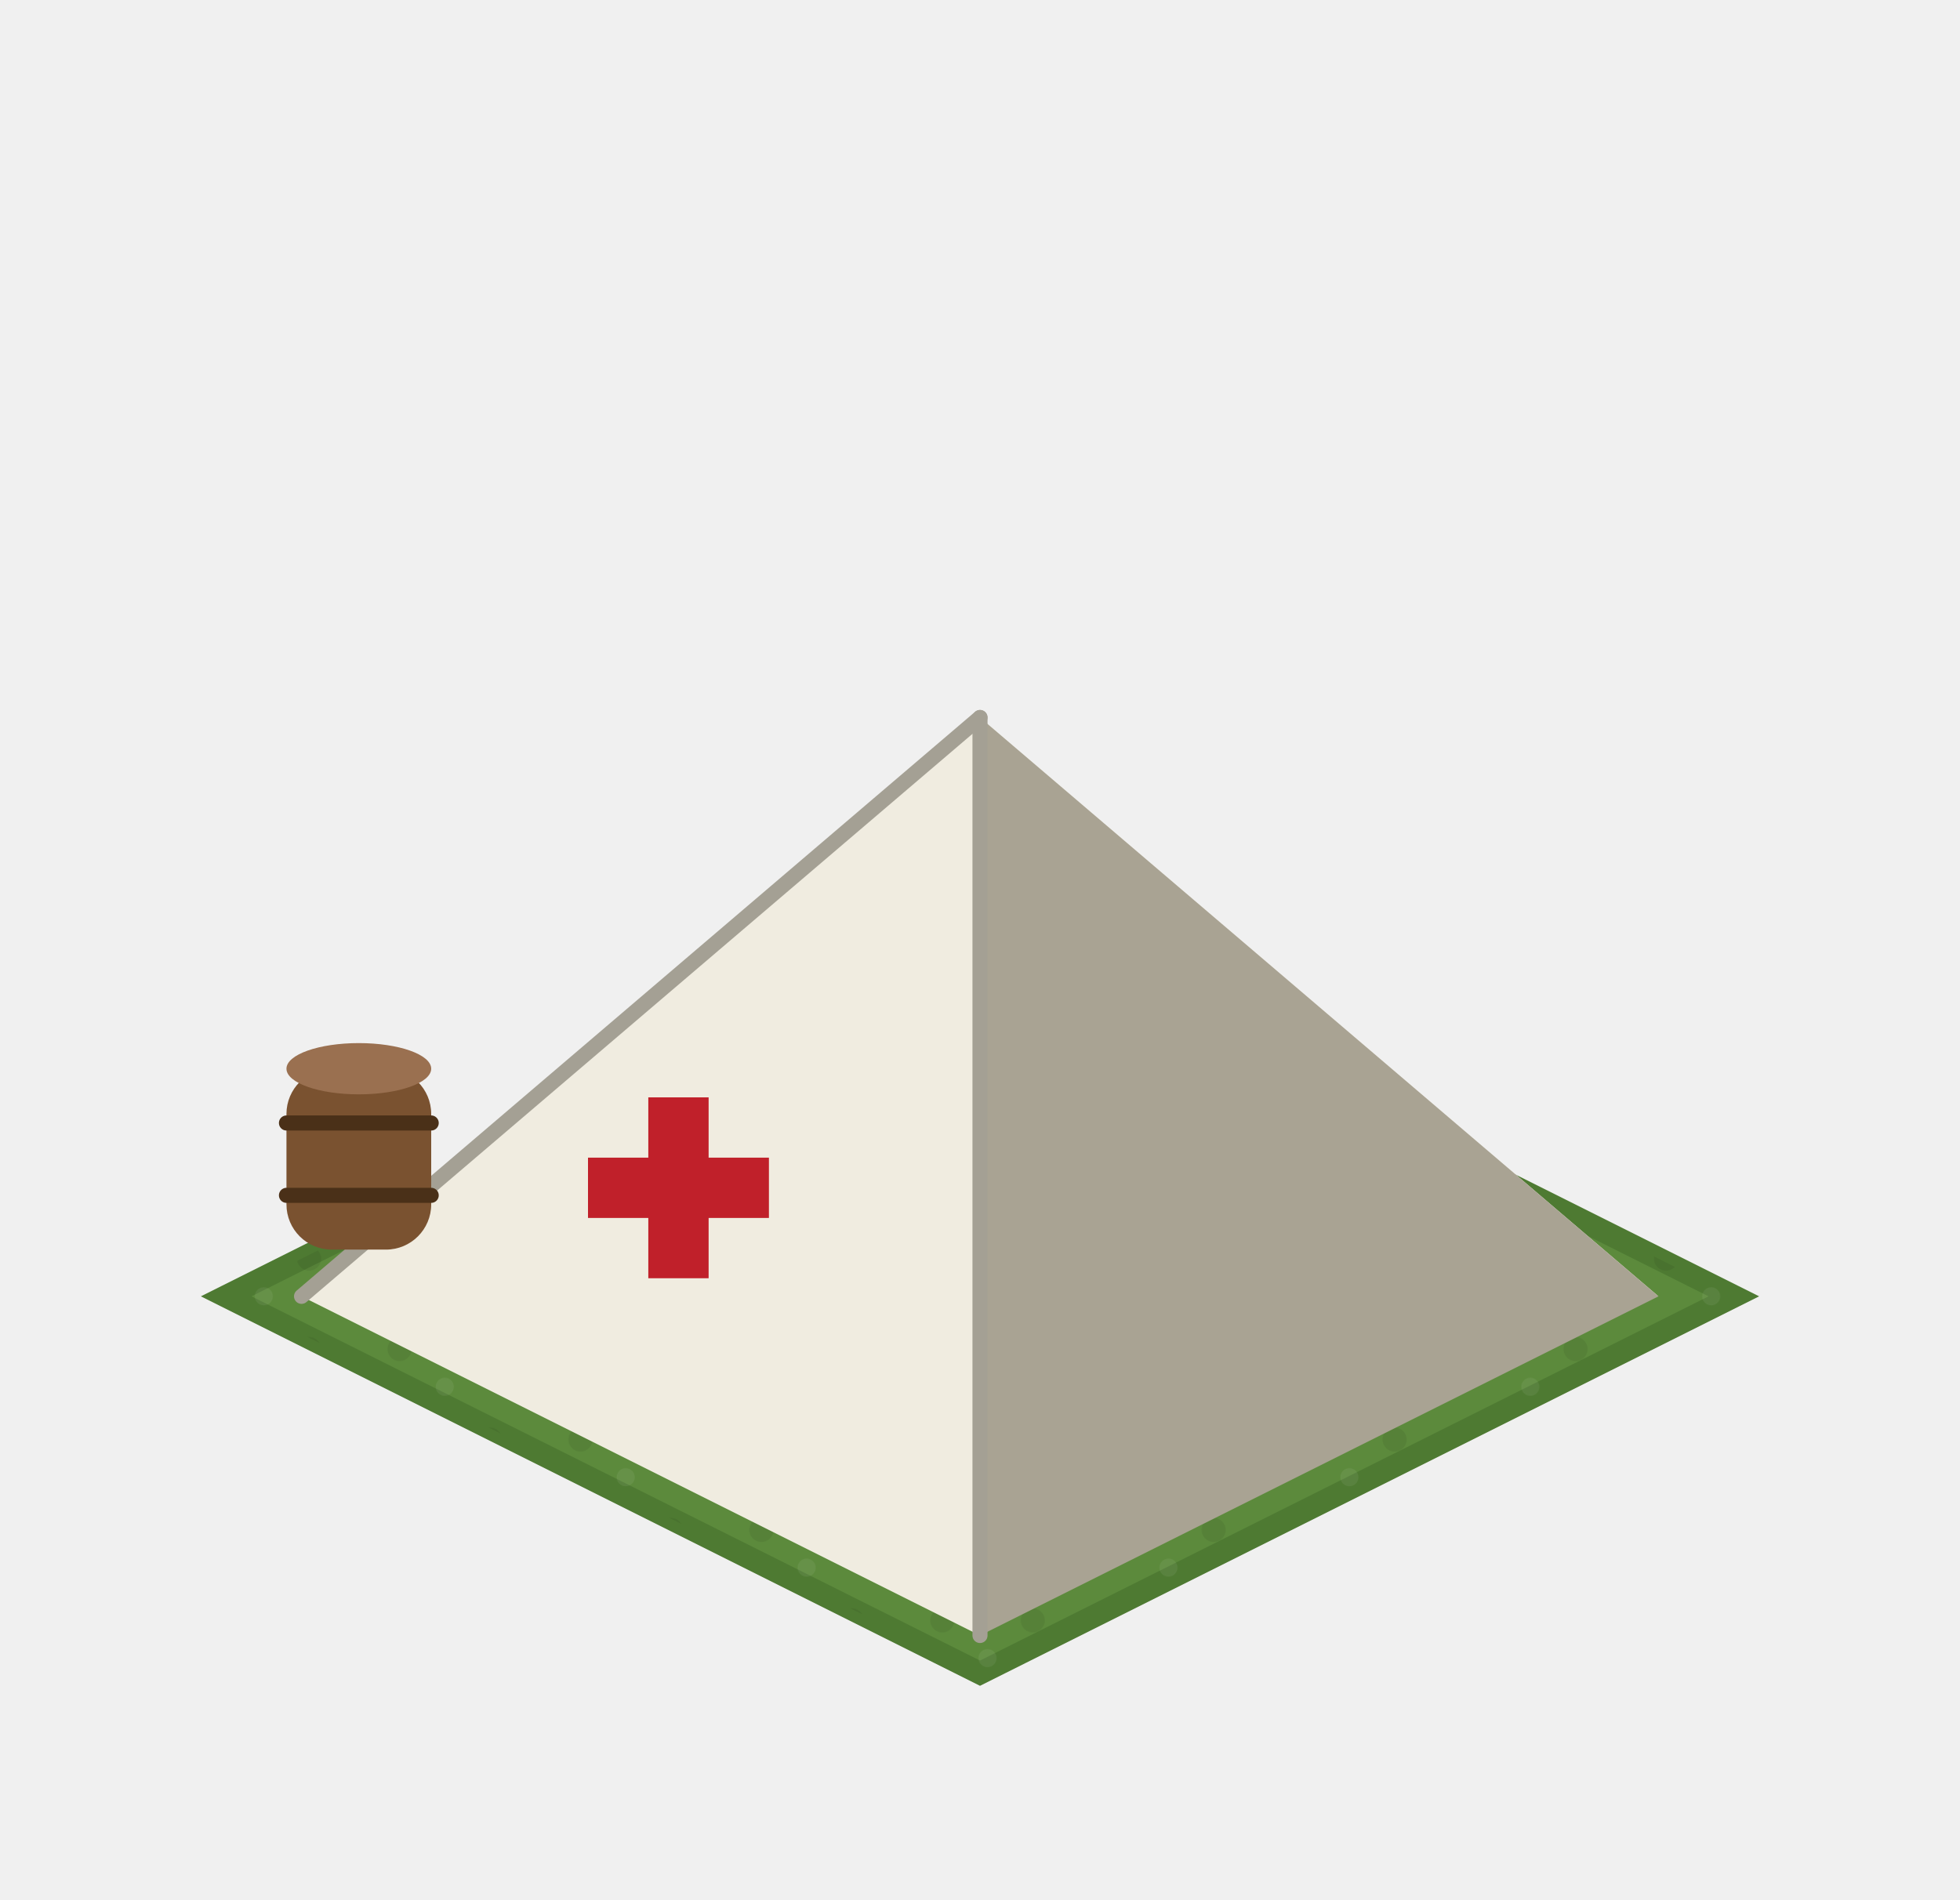
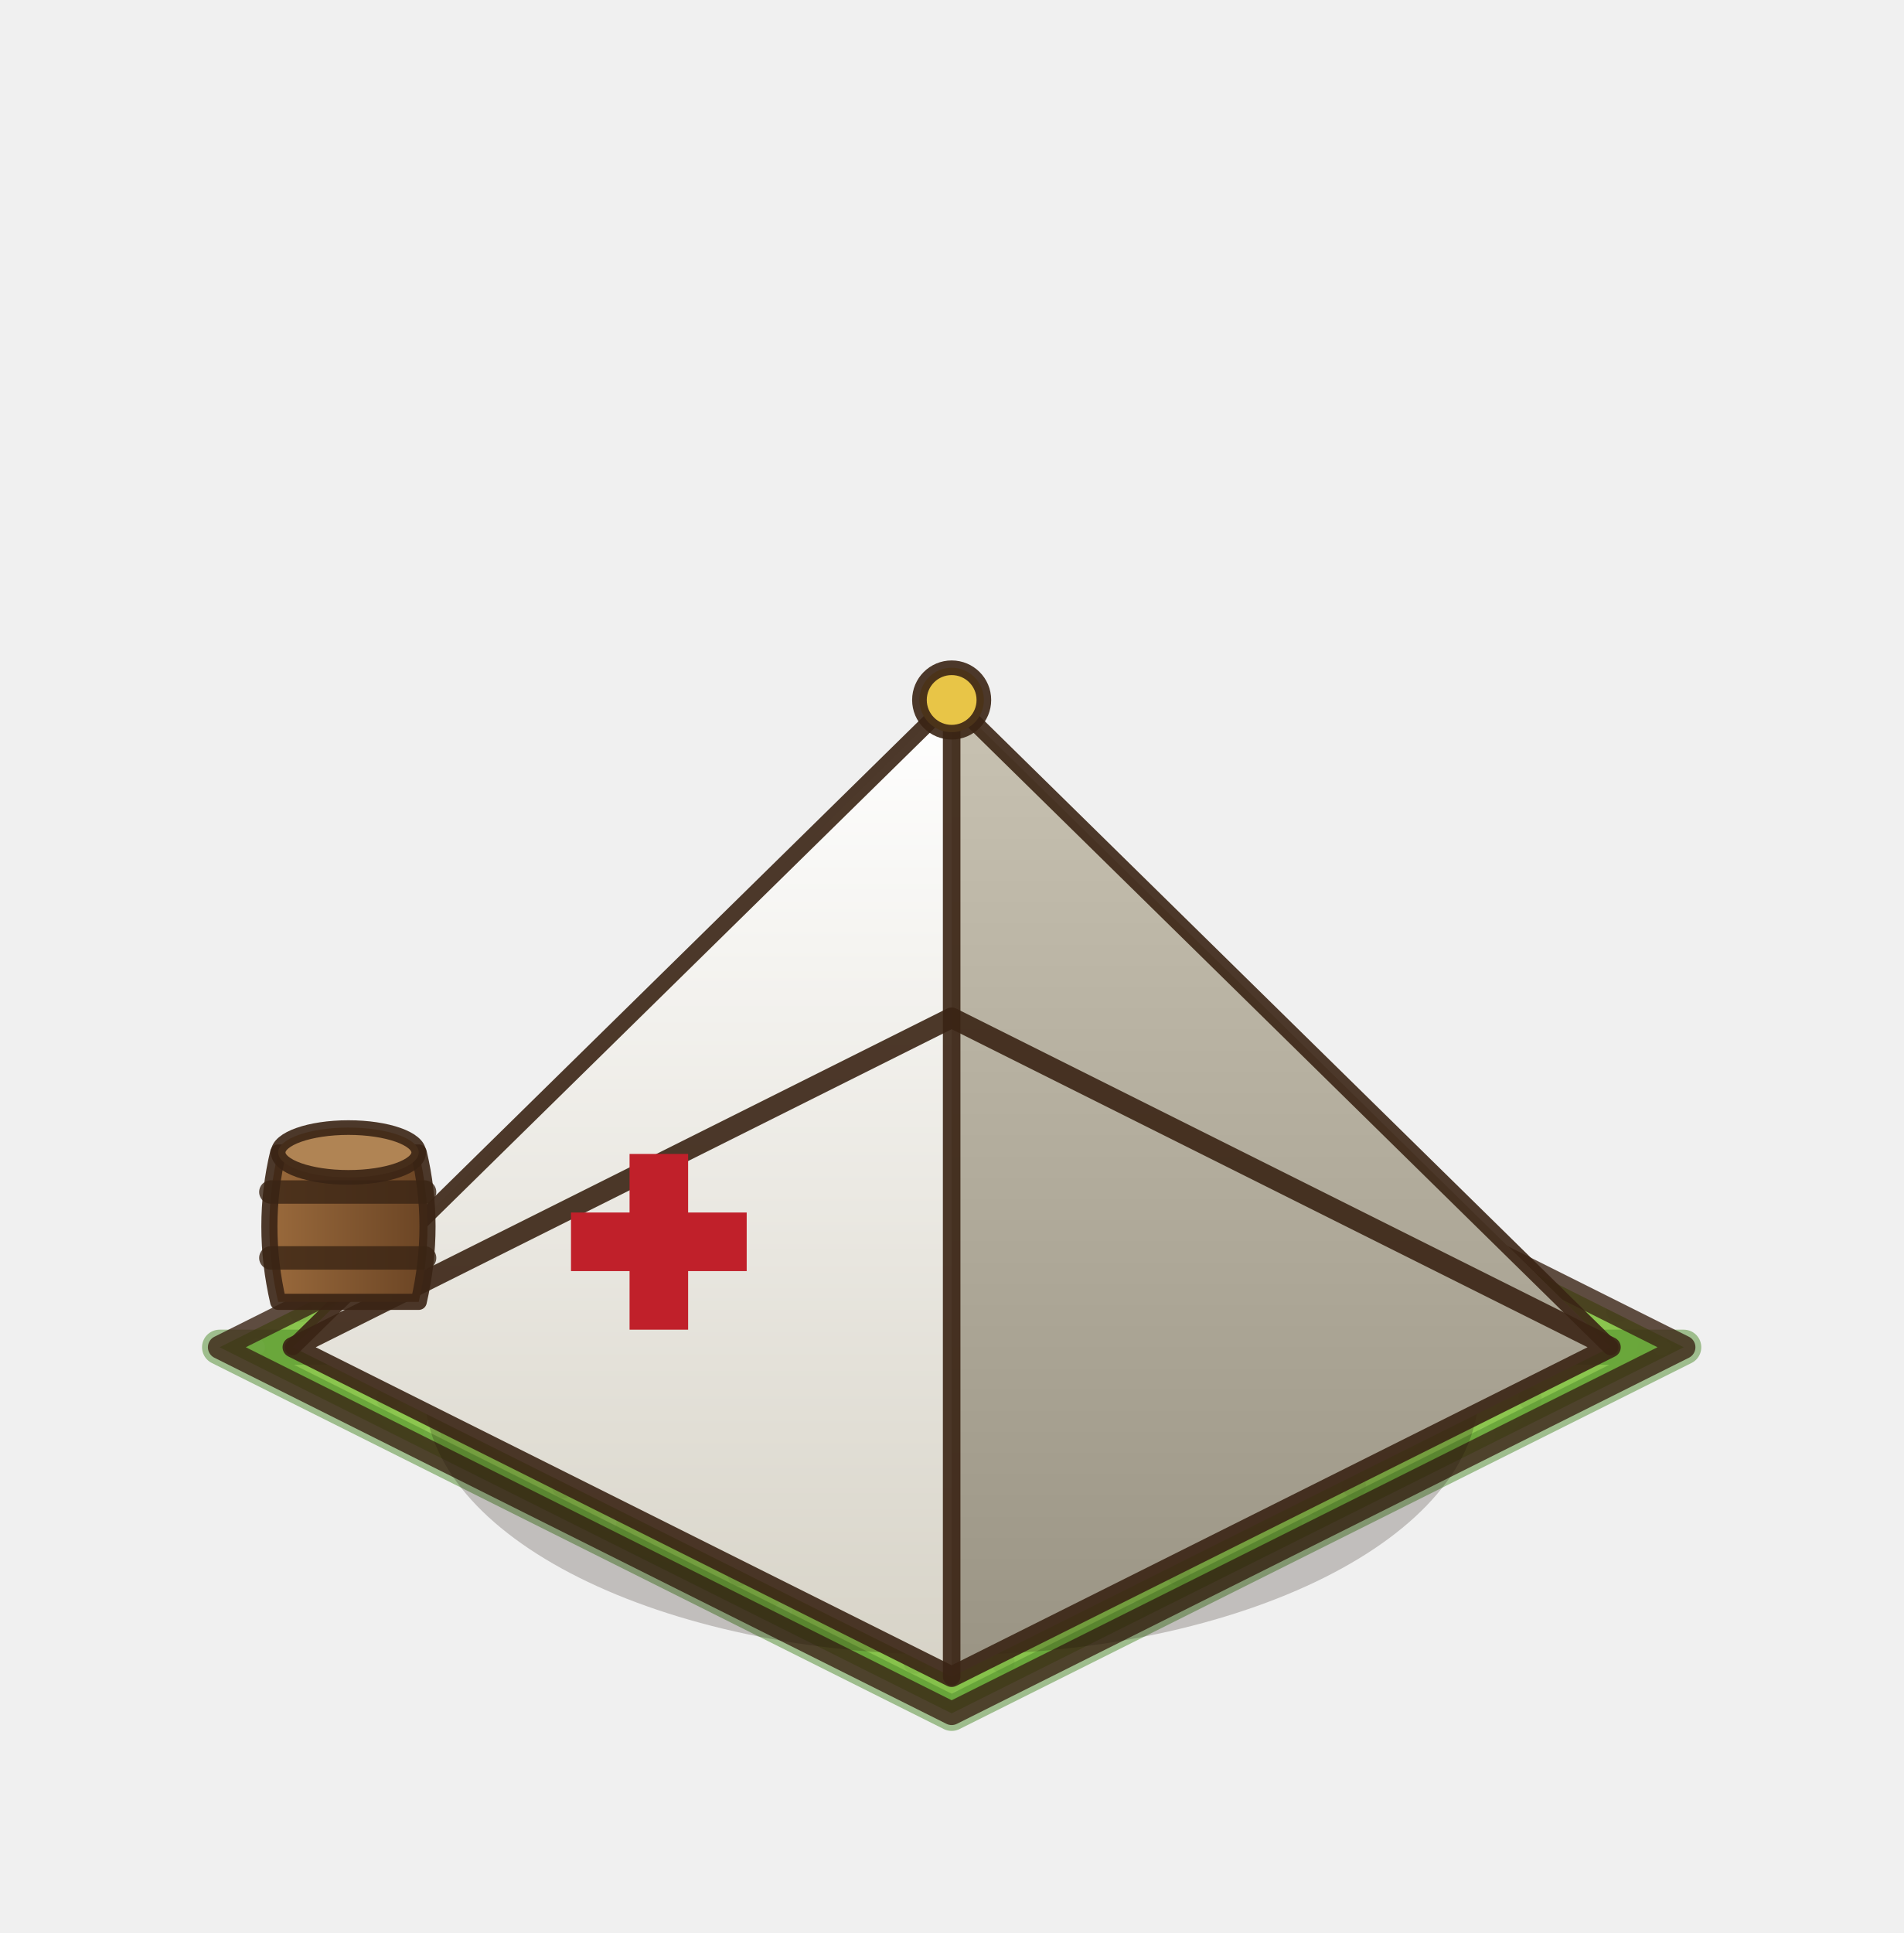
- <svg xmlns="http://www.w3.org/2000/svg" viewBox="35 -16 130 126" width="130" height="126" shape-rendering="geometricPrecision">
+ <svg xmlns="http://www.w3.org/2000/svg" viewBox="35 -22 130 132" width="130" height="132" shape-rendering="geometricPrecision">
  <defs>
    <pattern id="gtex" width="6" height="6" patternUnits="userSpaceOnUse">
      <circle cx="1.5" cy="1.5" r="0.8" fill="#000" opacity="0.18" />
      <circle cx="4.5" cy="4" r="0.6" fill="#fff" opacity="0.18" />
    </pattern>
    <pattern id="stripes" width="8" height="8" patternUnits="userSpaceOnUse" patternTransform="rotate(45)">
      <rect width="4" height="8" fill="#fff" opacity="0.35" />
    </pattern>
+     <pattern id="stonetex" width="12" height="7" patternUnits="userSpaceOnUse">
+       <path d="M0,3.5 h12 M6,0 v3.5 M0,3.5 v3.5 M12,3.5 v3.5" stroke="#000" stroke-width="0.9" fill="none" opacity="0.16" />
+     </pattern>
+     <pattern id="planktex" width="12" height="5" patternUnits="userSpaceOnUse">
+       <path d="M0,2.5 h12" stroke="#000" stroke-width="0.9" opacity="0.18" />
+       <path d="M0,4.6 h12" stroke="#fff" stroke-width="0.6" opacity="0.12" />
+     </pattern>
  </defs>
-   <polygon points="100,45 150,70 100,95 50,70" fill="#5c8a3c" />
-   <polygon points="100,45 150,70 100,95 50,70" fill="none" stroke="#4e7a32" stroke-width="1.5" />
-   <polygon points="100,45 150,70 100,95 50,70" fill="url(#gtex)" opacity="0.35" />
-   <polygon points="100,47.5 145,70 100,31.6" fill="#fffbef" />
-   <polygon points="55,70 100,47.5 100,31.6" fill="#f0eada" />
-   <polygon points="100,92.5 145,70 100,31.6" fill="#a9a393" />
-   <polygon points="55,70 100,92.5 100,31.6" fill="#f0ece0" />
-   <line x1="55" y1="70" x2="100" y2="31.6" stroke="#a4a094" stroke-width="1" stroke-linecap="round" />
-   <line x1="100" y1="92.5" x2="100" y2="31.6" stroke="#a4a094" stroke-width="1" stroke-linecap="round" />
+   <defs>
+     <radialGradient id="g0" cx="0.5" cy="0.42" r="0.75">
+       <stop offset="0" stop-color="#a2d85e" />
+       <stop offset="1" stop-color="#7ab843" />
+     </radialGradient>
+     <linearGradient id="g1" x1="0" y1="0" x2="0" y2="1">
+       <stop offset="0" stop-color="#c8c2b2" />
+       <stop offset="1" stop-color="#9a9484" />
+     </linearGradient>
+     <linearGradient id="g2" x1="0" y1="0" x2="0" y2="1">
+       <stop offset="0" stop-color="#ffffff" />
+       <stop offset="1" stop-color="#d7d3c7" />
+     </linearGradient>
+     <linearGradient id="g3" x1="0" y1="0" x2="1" y2="0">
+       <stop offset="0" stop-color="#9a6a3c" />
+       <stop offset="1" stop-color="#6a4424" />
+     </linearGradient>
+   </defs>
+   <polygon points="100,45 150,70 100,95 50,70" fill="url(#g0)" />
+   <polygon points="100,45 150,70 100,95 50,70" fill="url(#gtex)" opacity="0.28" />
+   <polygon points="50,70 100,95 150,70" fill="none" stroke="#4c8a2a" stroke-width="2.4" stroke-opacity="0.5" stroke-linejoin="round" />
+   <polygon points="100,45 150,70 100,95 50,70" fill="none" stroke="#3a2414" stroke-width="1.6" stroke-opacity="0.8" stroke-linejoin="round" stroke-linecap="round" />
+   <path d="M71.4,63.3 q1.5,-4.5 3,0 q1.5,-5 3,0" stroke="#4c8a2a" stroke-width="1.1" fill="none" opacity="0.75" />
+   <path d="M115.9,71.4 q1.5,-4.5 3,0 q1.5,-5 3,0" stroke="#4c8a2a" stroke-width="1.1" fill="none" opacity="0.75" />
+   <path d="M119.2,65.3 q1.5,-4.5 3,0 q1.5,-5 3,0" stroke="#4c8a2a" stroke-width="1.1" fill="none" opacity="0.75" />
+   <path d="M90.8,62.8 q1.5,-4.5 3,0 q1.5,-5 3,0" stroke="#4c8a2a" stroke-width="1.1" fill="none" opacity="0.75" />
+   <path d="M86.2,71.4 q1.5,-4.5 3,0 q1.5,-5 3,0" stroke="#4c8a2a" stroke-width="1.1" fill="none" opacity="0.75" />
+   <path d="M109.5,80 q1.5,-4.5 3,0 q1.5,-5 3,0" stroke="#4c8a2a" stroke-width="1.1" fill="none" opacity="0.75" />
+   <path d="M96.3,56.9 q1.5,-4.5 3,0 q1.5,-5 3,0" stroke="#4c8a2a" stroke-width="1.1" fill="none" opacity="0.75" />
+   <path d="M82.1,68.4 q1.5,-4.5 3,0 q1.5,-5 3,0" stroke="#4c8a2a" stroke-width="1.1" fill="none" opacity="0.75" />
+   <ellipse cx="100" cy="73" rx="36" ry="18" fill="#1a0e04" opacity="0.22" />
+   <polygon points="100,47.5 145,70 100,25.8" fill="#fffbef" />
+   <polygon points="55,70 100,47.5 100,25.8" fill="#f0eada" />
+   <polygon points="100,92.5 145,70 100,25.8" fill="url(#g1)" />
+   <polygon points="55,70 100,92.5 100,25.8" fill="url(#g2)" />
+   <polygon points="55,70 100,92.5 145,70 100,47.5" fill="none" stroke="#3a2414" stroke-width="1.4" stroke-opacity="0.9" stroke-linejoin="round" stroke-linecap="round" />
+   <line x1="55" y1="70" x2="100" y2="25.8" stroke="#3a2414" stroke-width="1.1" stroke-linecap="round" opacity="0.9" />
+   <line x1="100" y1="92.5" x2="100" y2="25.8" stroke="#3a2414" stroke-width="1.2" stroke-linecap="round" opacity="0.9" />
+   <line x1="145" y1="70" x2="100" y2="25.8" stroke="#3a2414" stroke-width="1.1" stroke-linecap="round" opacity="0.9" />
+   <circle cx="100" cy="25.8" r="2.2" fill="#e8c547" stroke="#3a2414" stroke-width="1" stroke-opacity="0.9" stroke-linejoin="round" stroke-linecap="round" />
  <rect x="78" y="56.8" width="4" height="12" fill="#c0202a" />
  <rect x="74" y="60.8" width="12" height="4" fill="#c0202a" />
-   <rect x="54" y="54.9" width="9.6" height="12" fill="#7a5230" rx="3" />
-   <line x1="54" y1="58.5" x2="63.6" y2="58.5" stroke="#4a3018" stroke-width="1" stroke-linecap="round" />
-   <line x1="54" y1="63.3" x2="63.6" y2="63.3" stroke="#4a3018" stroke-width="1" stroke-linecap="round" />
-   <ellipse cx="58.8" cy="54.9" rx="4.8" ry="1.7" fill="#9a7050" />
+   <path d="M54,56.7 q-1.2,5 0,10.2 h9.6 q1.2,-5.2 0,-10.2 z" fill="url(#g3)" stroke="#3a2414" stroke-width="1.1" stroke-opacity="0.9" stroke-linejoin="round" stroke-linecap="round" />
+   <line x1="53.5" y1="59.4" x2="64" y2="59.4" stroke="#3a2414" stroke-width="1.6" stroke-linecap="round" opacity="0.8" />
+   <line x1="53.5" y1="63.9" x2="64" y2="63.9" stroke="#3a2414" stroke-width="1.6" stroke-linecap="round" opacity="0.8" />
+   <ellipse cx="58.8" cy="56.7" rx="4.8" ry="1.7" fill="#b08454" stroke="#3a2414" stroke-width="1" stroke-opacity="0.9" stroke-linejoin="round" stroke-linecap="round" />
</svg>
